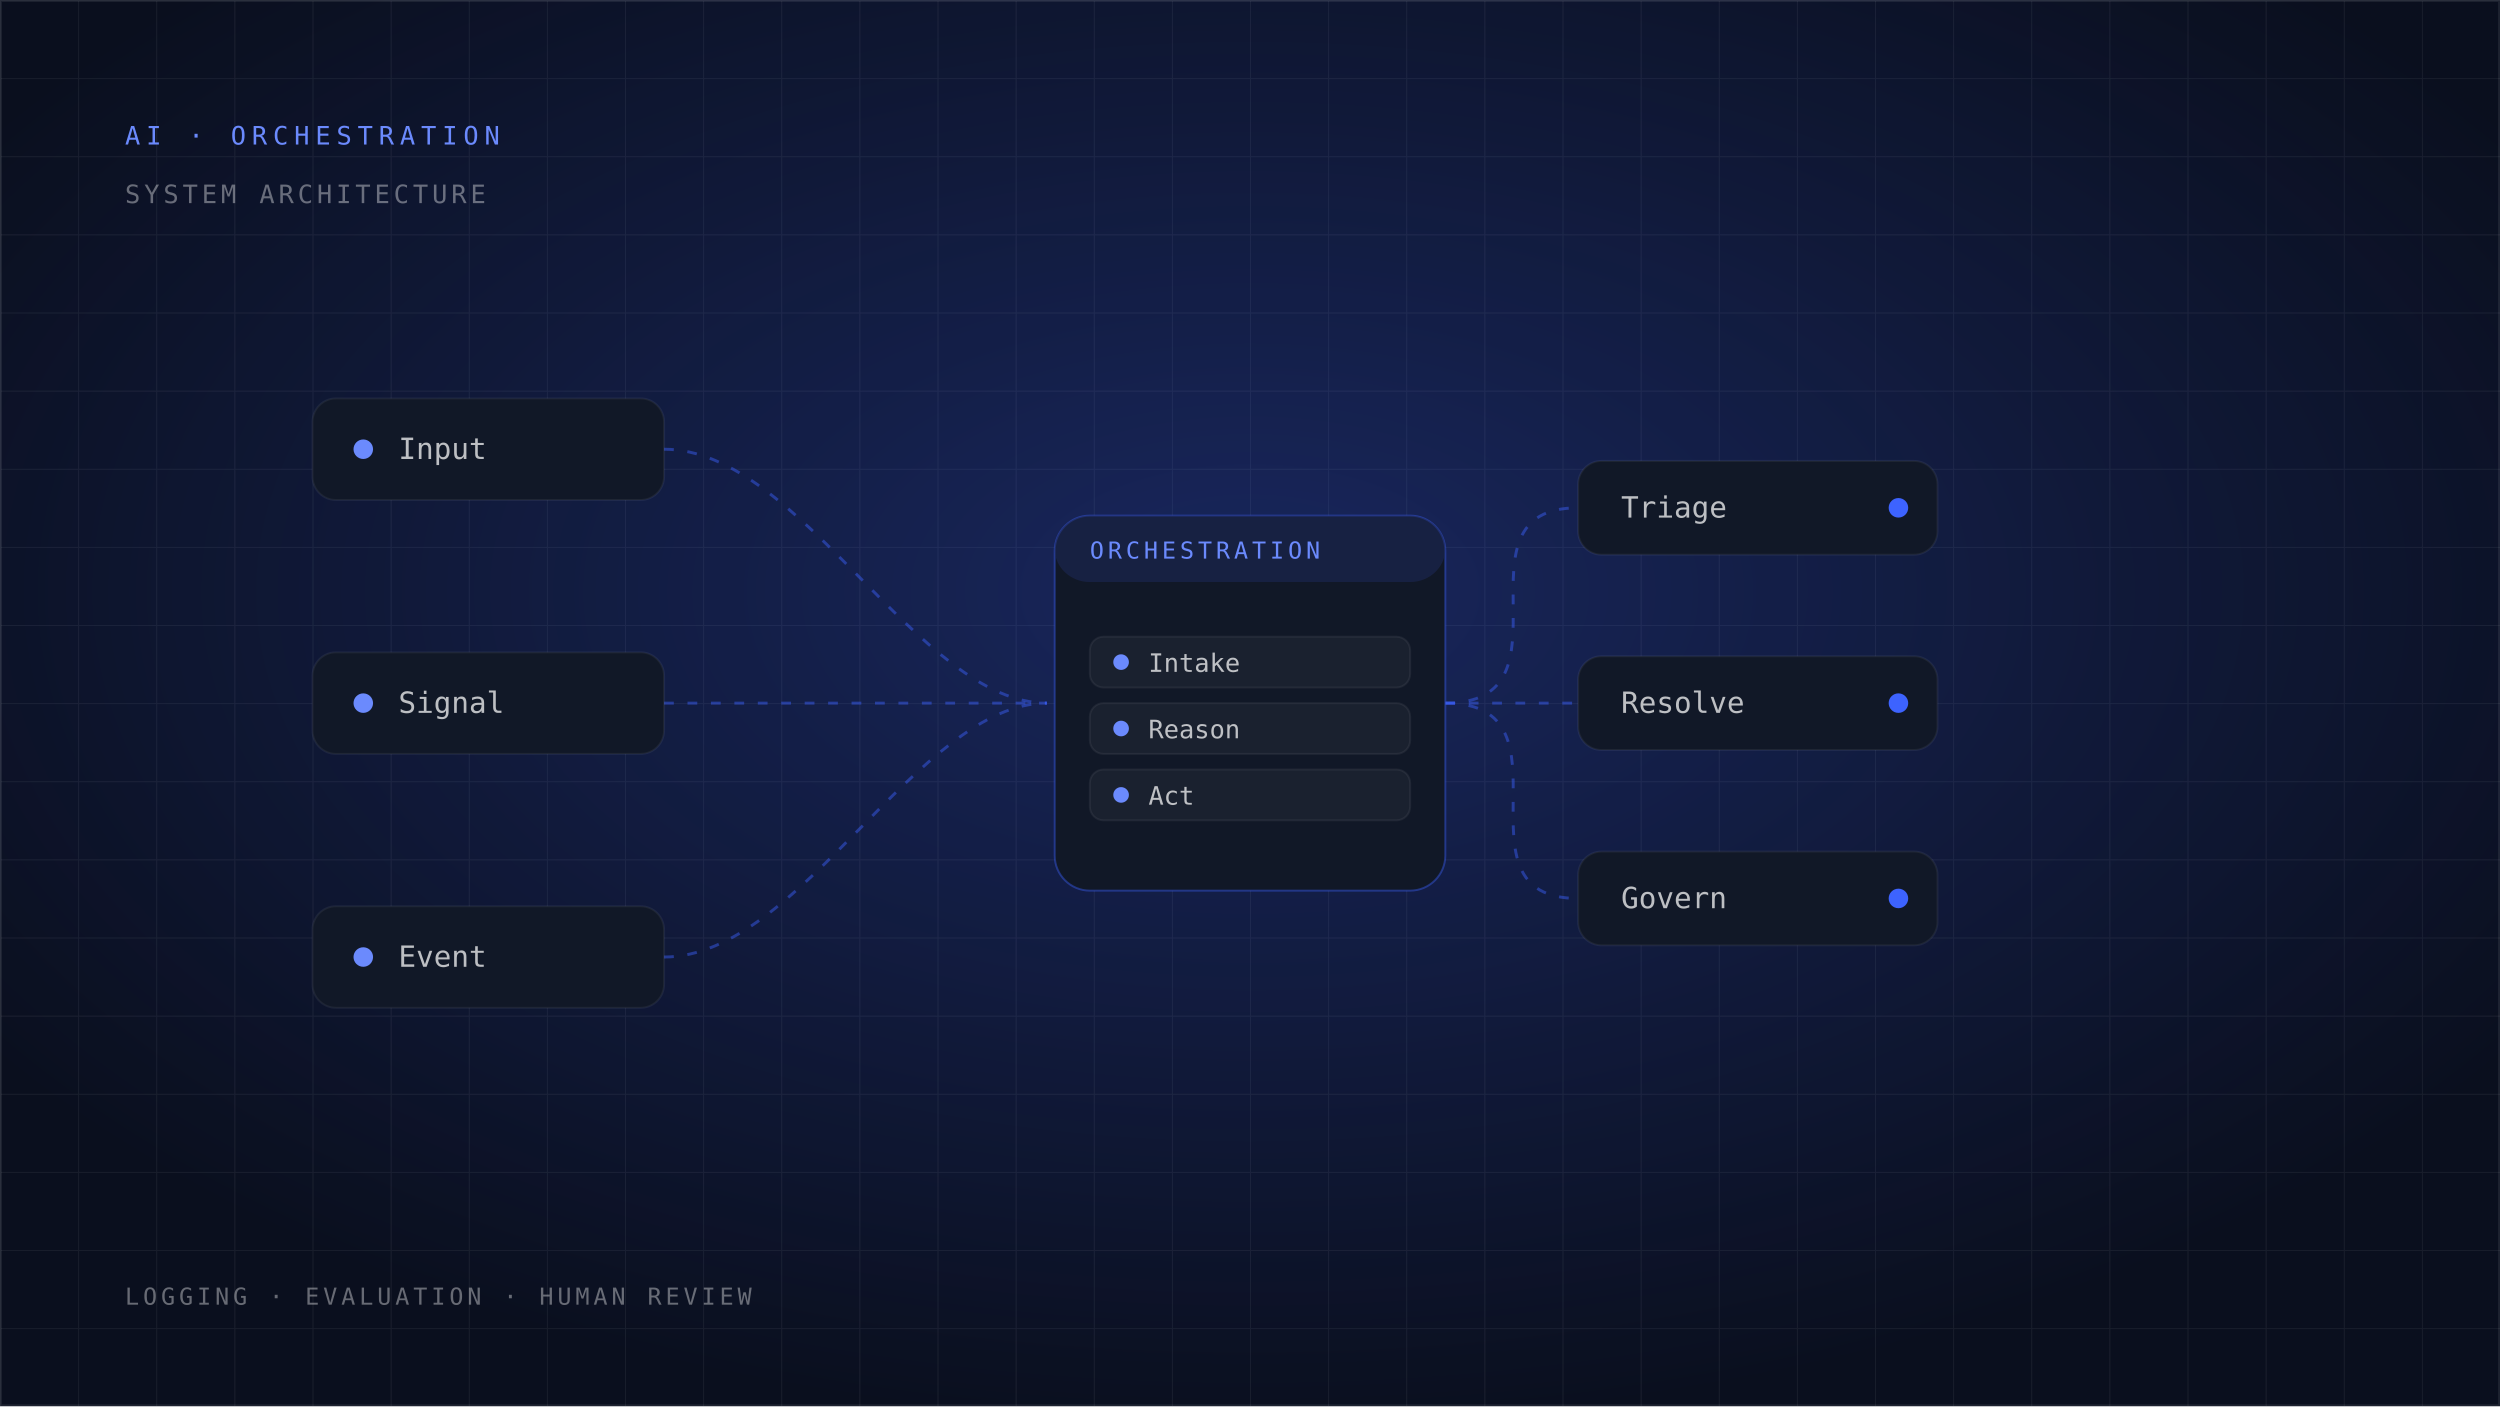
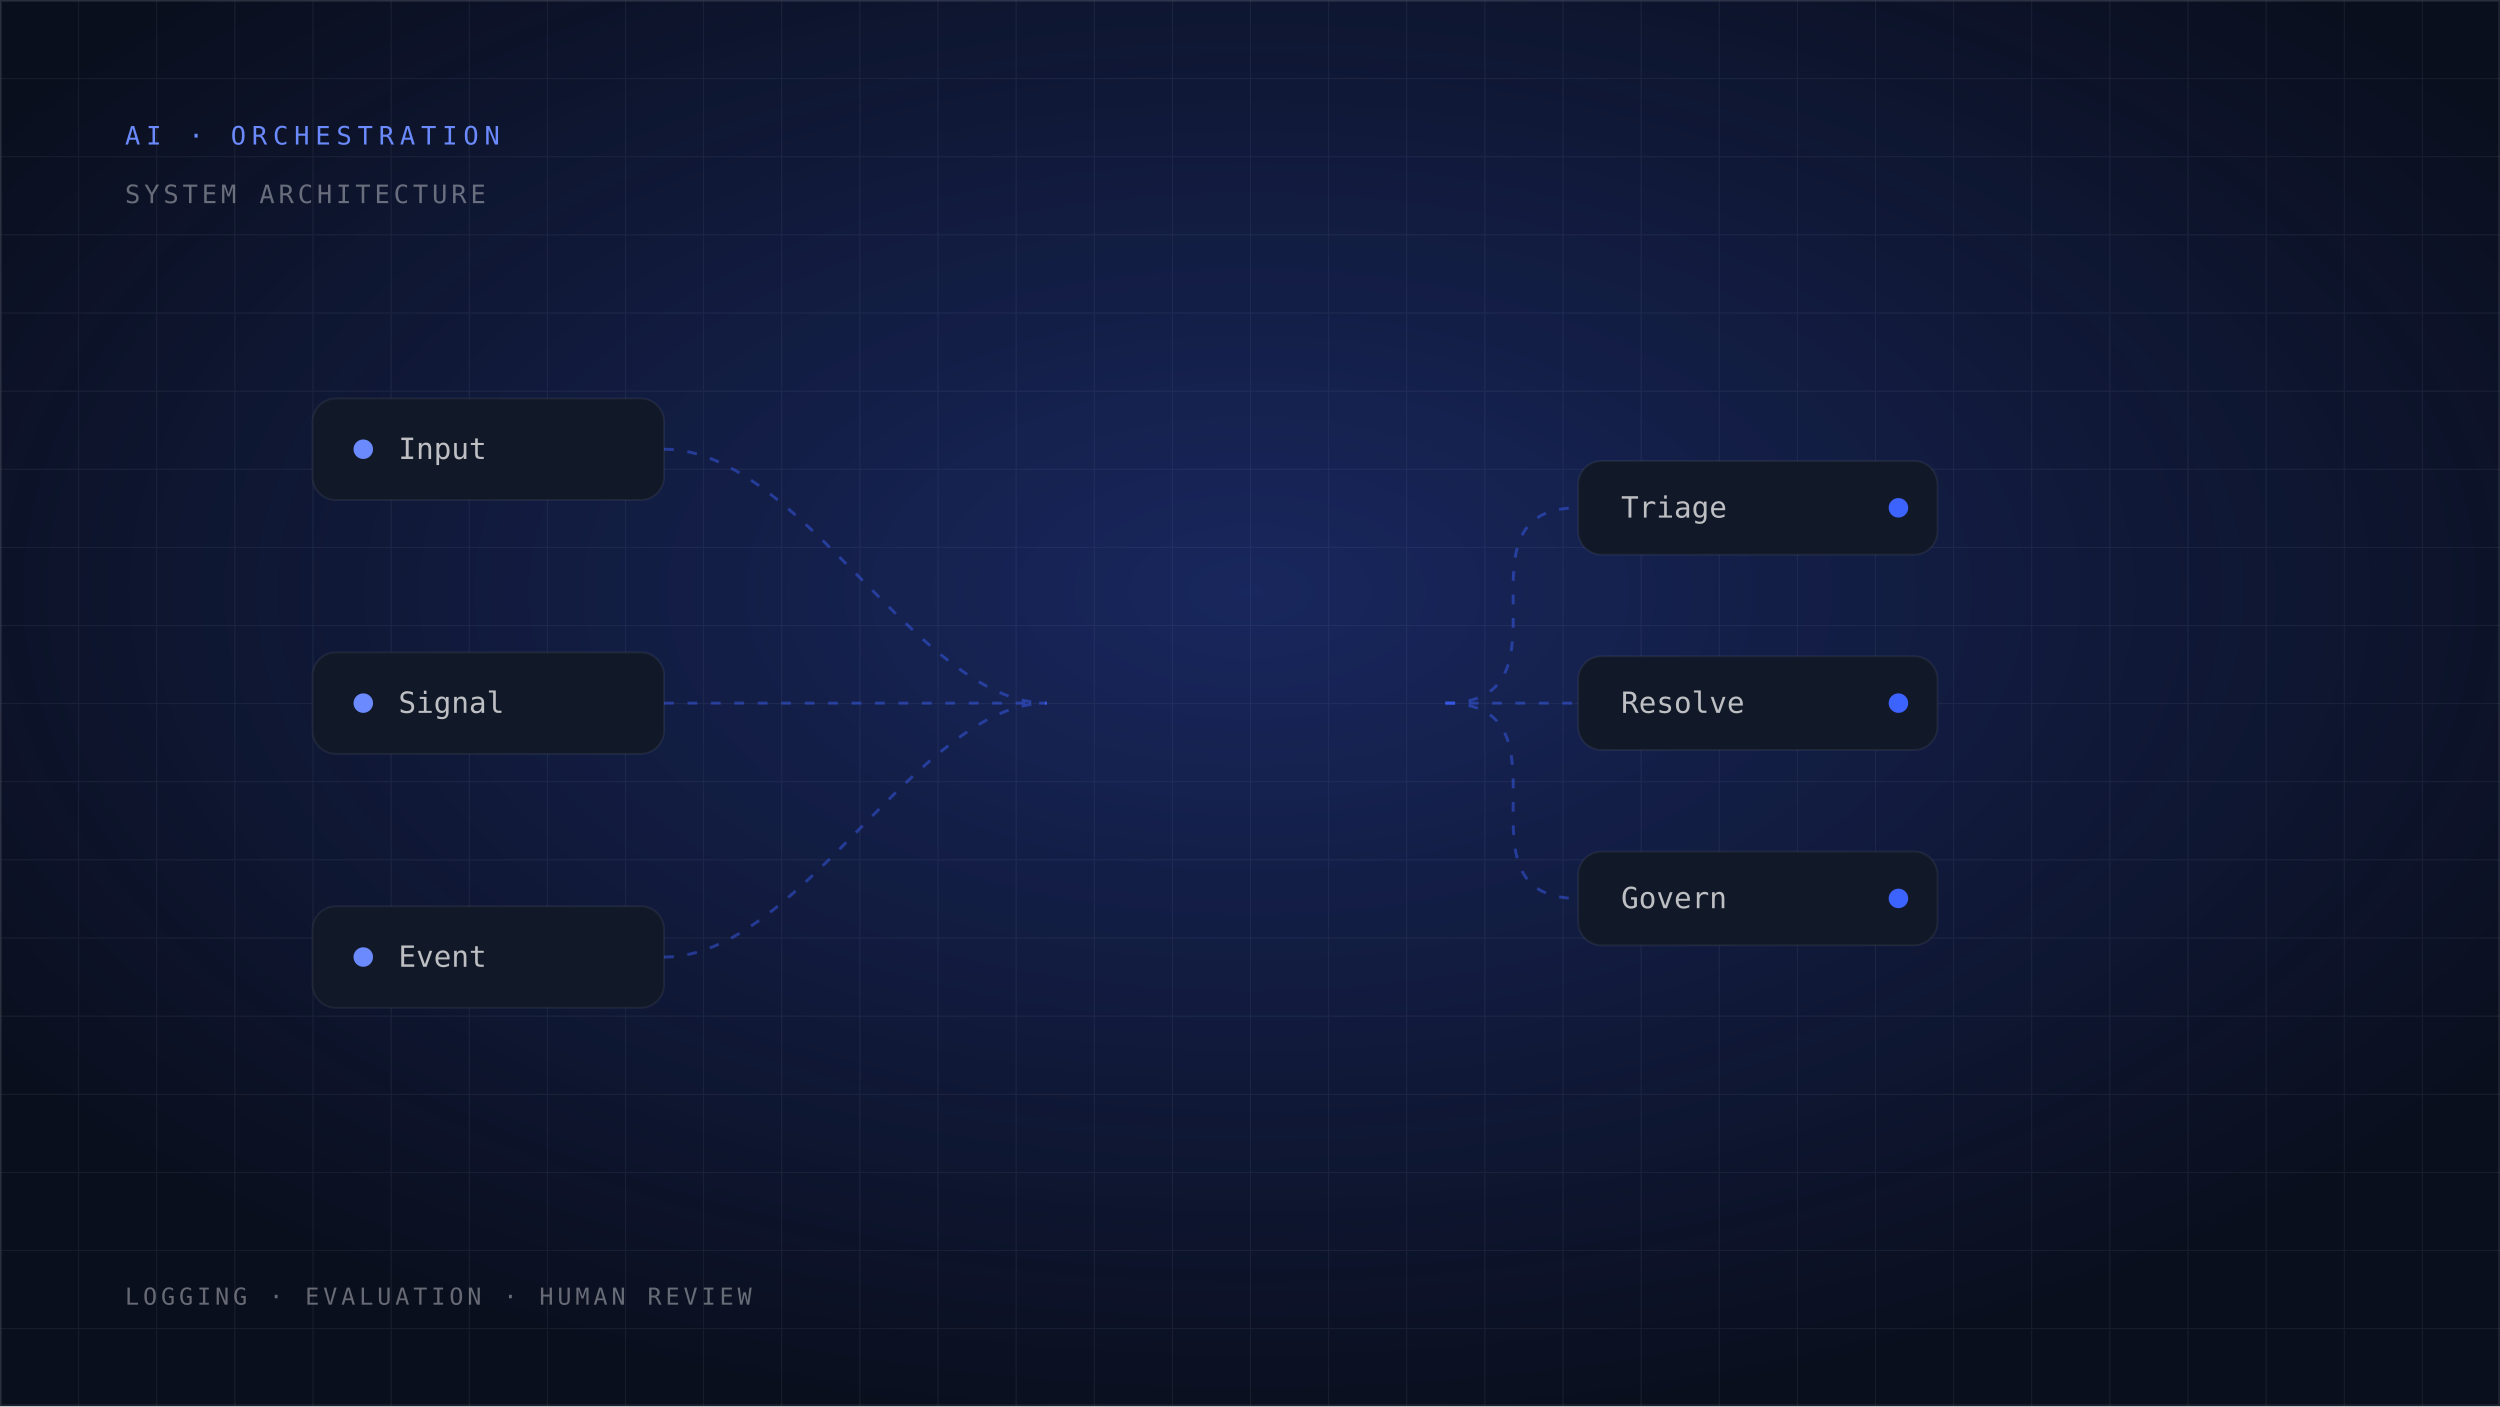
<svg xmlns="http://www.w3.org/2000/svg" viewBox="0 0 1280 720" width="1280" height="720" role="img">
  <defs>
    <pattern id="grid-nexusops" width="40" height="40" patternUnits="userSpaceOnUse">
      <path d="M40 0H0V40" fill="none" stroke="rgba(255,255,255,0.06)" stroke-width="1" />
    </pattern>
    <radialGradient id="glow-nexusops" cx="50%" cy="42%" r="60%">
      <stop offset="0%" stop-color="#3d63ff" stop-opacity="0.28" />
      <stop offset="100%" stop-color="#3d63ff" stop-opacity="0" />
    </radialGradient>
    <linearGradient id="edge-nexusops" x1="0" y1="0" x2="1" y2="0">
      <stop offset="0%" stop-color="#6b8afd" />
      <stop offset="100%" stop-color="#3d63ff" />
    </linearGradient>
  </defs>
  <rect width="1280" height="720" fill="#0a0f1e" />
  <rect width="1280" height="720" fill="url(#grid-nexusops)" />
  <rect width="1280" height="720" fill="url(#glow-nexusops)" />
  <g font-family="ui-monospace,monospace">
    <text x="64" y="74" font-size="13" letter-spacing="3" fill="#6b8afd">AI · ORCHESTRATION</text>
    <text x="64" y="104" font-size="13" letter-spacing="2" fill="rgba(255,255,255,0.38)">SYSTEM ARCHITECTURE</text>
  </g>
  <path d="M340 230 C 410 230, 470 360, 536 360" fill="none" stroke="#3d63ff" stroke-opacity="0.45" stroke-width="1.5" stroke-dasharray="5 7">
    <animate attributeName="stroke-dashoffset" from="24" to="0" dur="1.6s" repeatCount="indefinite" />
  </path>
  <path d="M340 360 C 410 360, 470 360, 536 360" fill="none" stroke="#3d63ff" stroke-opacity="0.45" stroke-width="1.5" stroke-dasharray="5 7">
    <animate attributeName="stroke-dashoffset" from="24" to="0" dur="1.8s" repeatCount="indefinite" />
  </path>
  <path d="M340 490 C 410 490, 470 360, 536 360" fill="none" stroke="#3d63ff" stroke-opacity="0.45" stroke-width="1.5" stroke-dasharray="5 7">
    <animate attributeName="stroke-dashoffset" from="24" to="0" dur="2s" repeatCount="indefinite" />
  </path>
  <path d="M740 360 C 810 360, 740 260, 808 260" fill="none" stroke="#3d63ff" stroke-opacity="0.45" stroke-width="1.5" stroke-dasharray="5 7">
    <animate attributeName="stroke-dashoffset" from="0" to="24" dur="1.7s" repeatCount="indefinite" />
  </path>
  <path d="M740 360 C 810 360, 740 360, 808 360" fill="none" stroke="#3d63ff" stroke-opacity="0.45" stroke-width="1.5" stroke-dasharray="5 7">
    <animate attributeName="stroke-dashoffset" from="0" to="24" dur="1.9s" repeatCount="indefinite" />
  </path>
  <path d="M740 360 C 810 360, 740 460, 808 460" fill="none" stroke="#3d63ff" stroke-opacity="0.45" stroke-width="1.5" stroke-dasharray="5 7">
    <animate attributeName="stroke-dashoffset" from="0" to="24" dur="2.1s" repeatCount="indefinite" />
  </path>
  <g transform="translate(250 230)">
    <rect x="-90" y="-26" width="180" height="52" rx="12" fill="#111827" stroke="rgba(255,255,255,0.06)" />
    <circle cx="-64" cy="0" r="5" fill="#6b8afd" />
    <text x="-46" y="5" font-family="ui-monospace,monospace" font-size="15" fill="rgba(255,255,255,0.72)">Input</text>
  </g>
  <g transform="translate(250 360)">
    <rect x="-90" y="-26" width="180" height="52" rx="12" fill="#111827" stroke="rgba(255,255,255,0.06)" />
    <circle cx="-64" cy="0" r="5" fill="#6b8afd" />
    <text x="-46" y="5" font-family="ui-monospace,monospace" font-size="15" fill="rgba(255,255,255,0.72)">Signal</text>
  </g>
  <g transform="translate(250 490)">
    <rect x="-90" y="-26" width="180" height="52" rx="12" fill="#111827" stroke="rgba(255,255,255,0.06)" />
    <circle cx="-64" cy="0" r="5" fill="#6b8afd" />
    <text x="-46" y="5" font-family="ui-monospace,monospace" font-size="15" fill="rgba(255,255,255,0.72)">Event</text>
  </g>
-   <g transform="translate(540 360)">
-     <rect x="0" y="-96" width="200" height="192" rx="18" fill="#111827" stroke="#3d63ff" stroke-opacity="0.4" />
-     <rect x="0" y="-96" width="200" height="34" rx="18" fill="#1e2b5e" fill-opacity="0.5" />
-     <text x="18" y="-74" font-family="ui-monospace,monospace" font-size="12" letter-spacing="2" fill="#6b8afd">ORCHESTRATION</text>
-     <g transform="translate(0 -34)">
-       <rect x="18" y="0" width="164" height="26" rx="7" fill="rgba(255,255,255,0.04)" stroke="rgba(255,255,255,0.06)" />
-       <circle cx="34" cy="13" r="4" fill="#6b8afd" />
-       <text x="48" y="18" font-family="ui-monospace,monospace" font-size="13" fill="rgba(255,255,255,0.72)">Intake</text>
-     </g>
-     <g transform="translate(0 0)">
-       <rect x="18" y="0" width="164" height="26" rx="7" fill="rgba(255,255,255,0.04)" stroke="rgba(255,255,255,0.06)" />
-       <circle cx="34" cy="13" r="4" fill="#6b8afd" />
-       <text x="48" y="18" font-family="ui-monospace,monospace" font-size="13" fill="rgba(255,255,255,0.72)">Reason</text>
-     </g>
-     <g transform="translate(0 34)">
-       <rect x="18" y="0" width="164" height="26" rx="7" fill="rgba(255,255,255,0.04)" stroke="rgba(255,255,255,0.06)" />
-       <circle cx="34" cy="13" r="4" fill="#6b8afd" />
-       <text x="48" y="18" font-family="ui-monospace,monospace" font-size="13" fill="rgba(255,255,255,0.72)">Act</text>
-     </g>
-   </g>
  <g transform="translate(900 260)">
    <rect x="-92" y="-24" width="184" height="48" rx="12" fill="#111827" stroke="rgba(255,255,255,0.06)" />
    <text x="-70" y="5" font-family="ui-monospace,monospace" font-size="15" fill="rgba(255,255,255,0.72)">Triage</text>
    <circle cx="72" cy="0" r="5" fill="#3d63ff" />
  </g>
  <g transform="translate(900 360)">
    <rect x="-92" y="-24" width="184" height="48" rx="12" fill="#111827" stroke="rgba(255,255,255,0.06)" />
    <text x="-70" y="5" font-family="ui-monospace,monospace" font-size="15" fill="rgba(255,255,255,0.72)">Resolve</text>
    <circle cx="72" cy="0" r="5" fill="#3d63ff" />
  </g>
  <g transform="translate(900 460)">
    <rect x="-92" y="-24" width="184" height="48" rx="12" fill="#111827" stroke="rgba(255,255,255,0.06)" />
    <text x="-70" y="5" font-family="ui-monospace,monospace" font-size="15" fill="rgba(255,255,255,0.72)">Govern</text>
    <circle cx="72" cy="0" r="5" fill="#3d63ff" />
  </g>
  <g font-family="ui-monospace,monospace">
    <text x="64" y="668" font-size="12" letter-spacing="2" fill="rgba(255,255,255,0.38)">LOGGING · EVALUATION · HUMAN REVIEW</text>
  </g>
  <rect x="0.5" y="0.5" width="1279" height="719" fill="none" stroke="rgba(255,255,255,0.08)" />
</svg>
